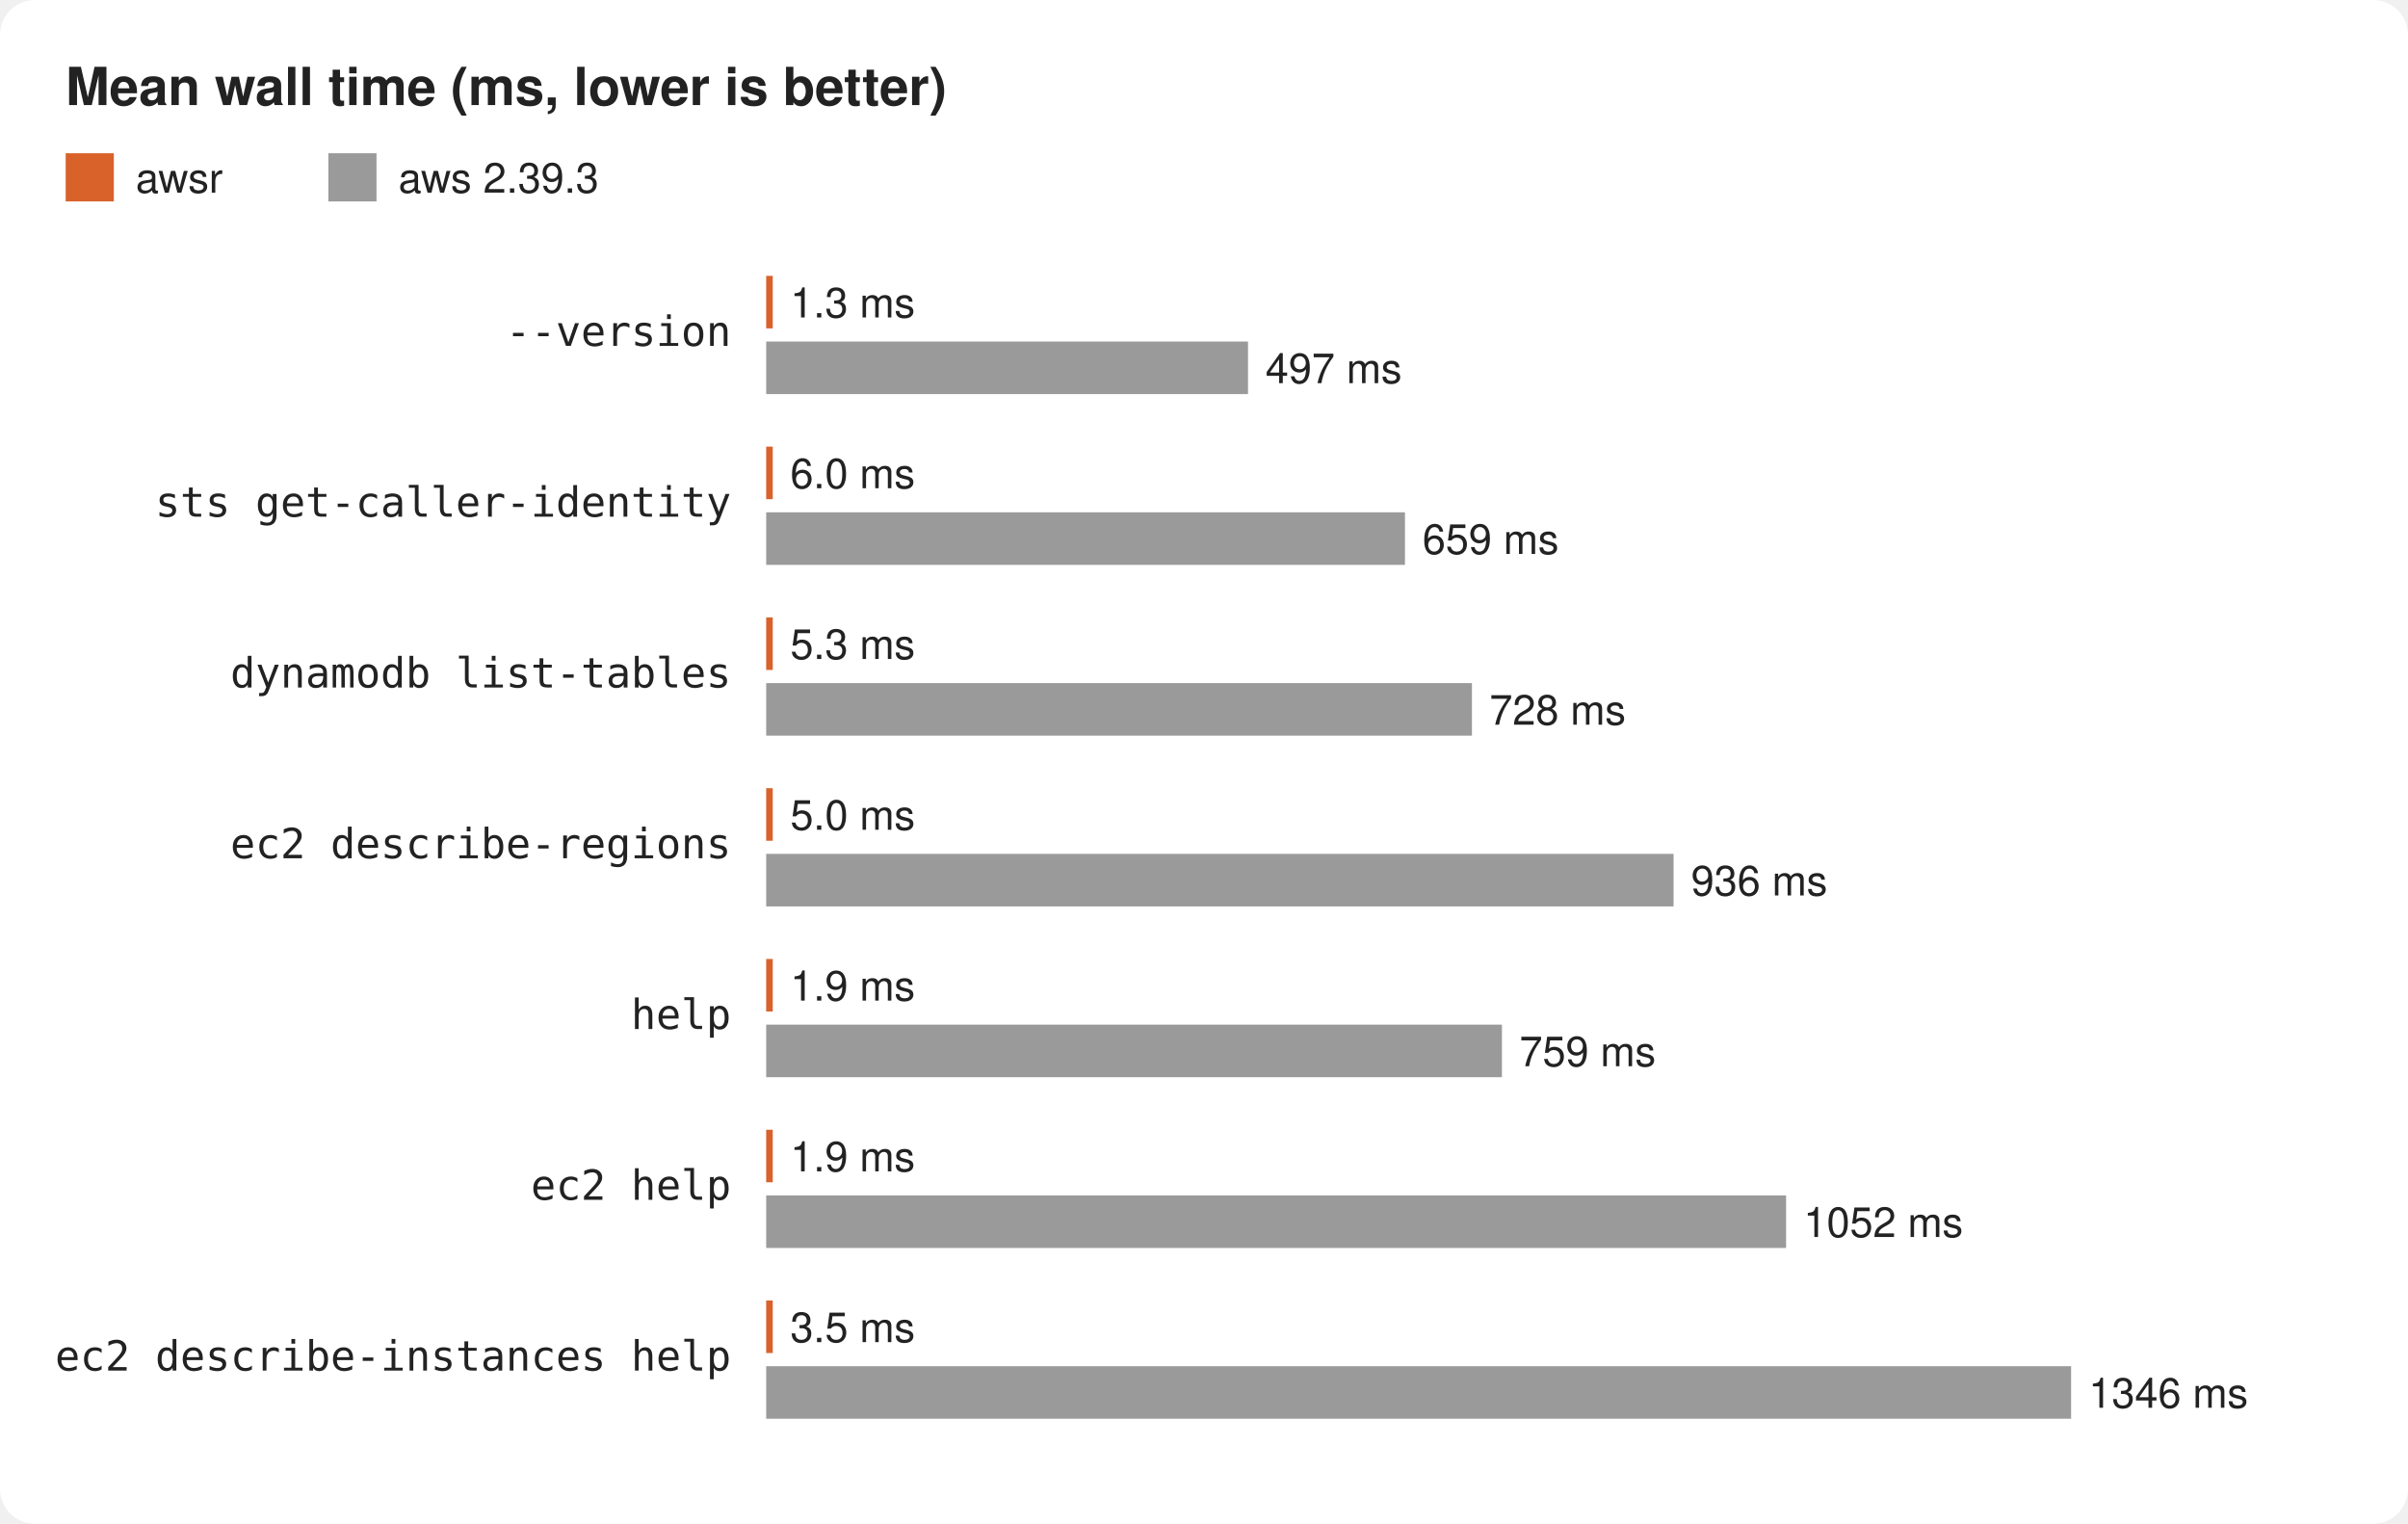
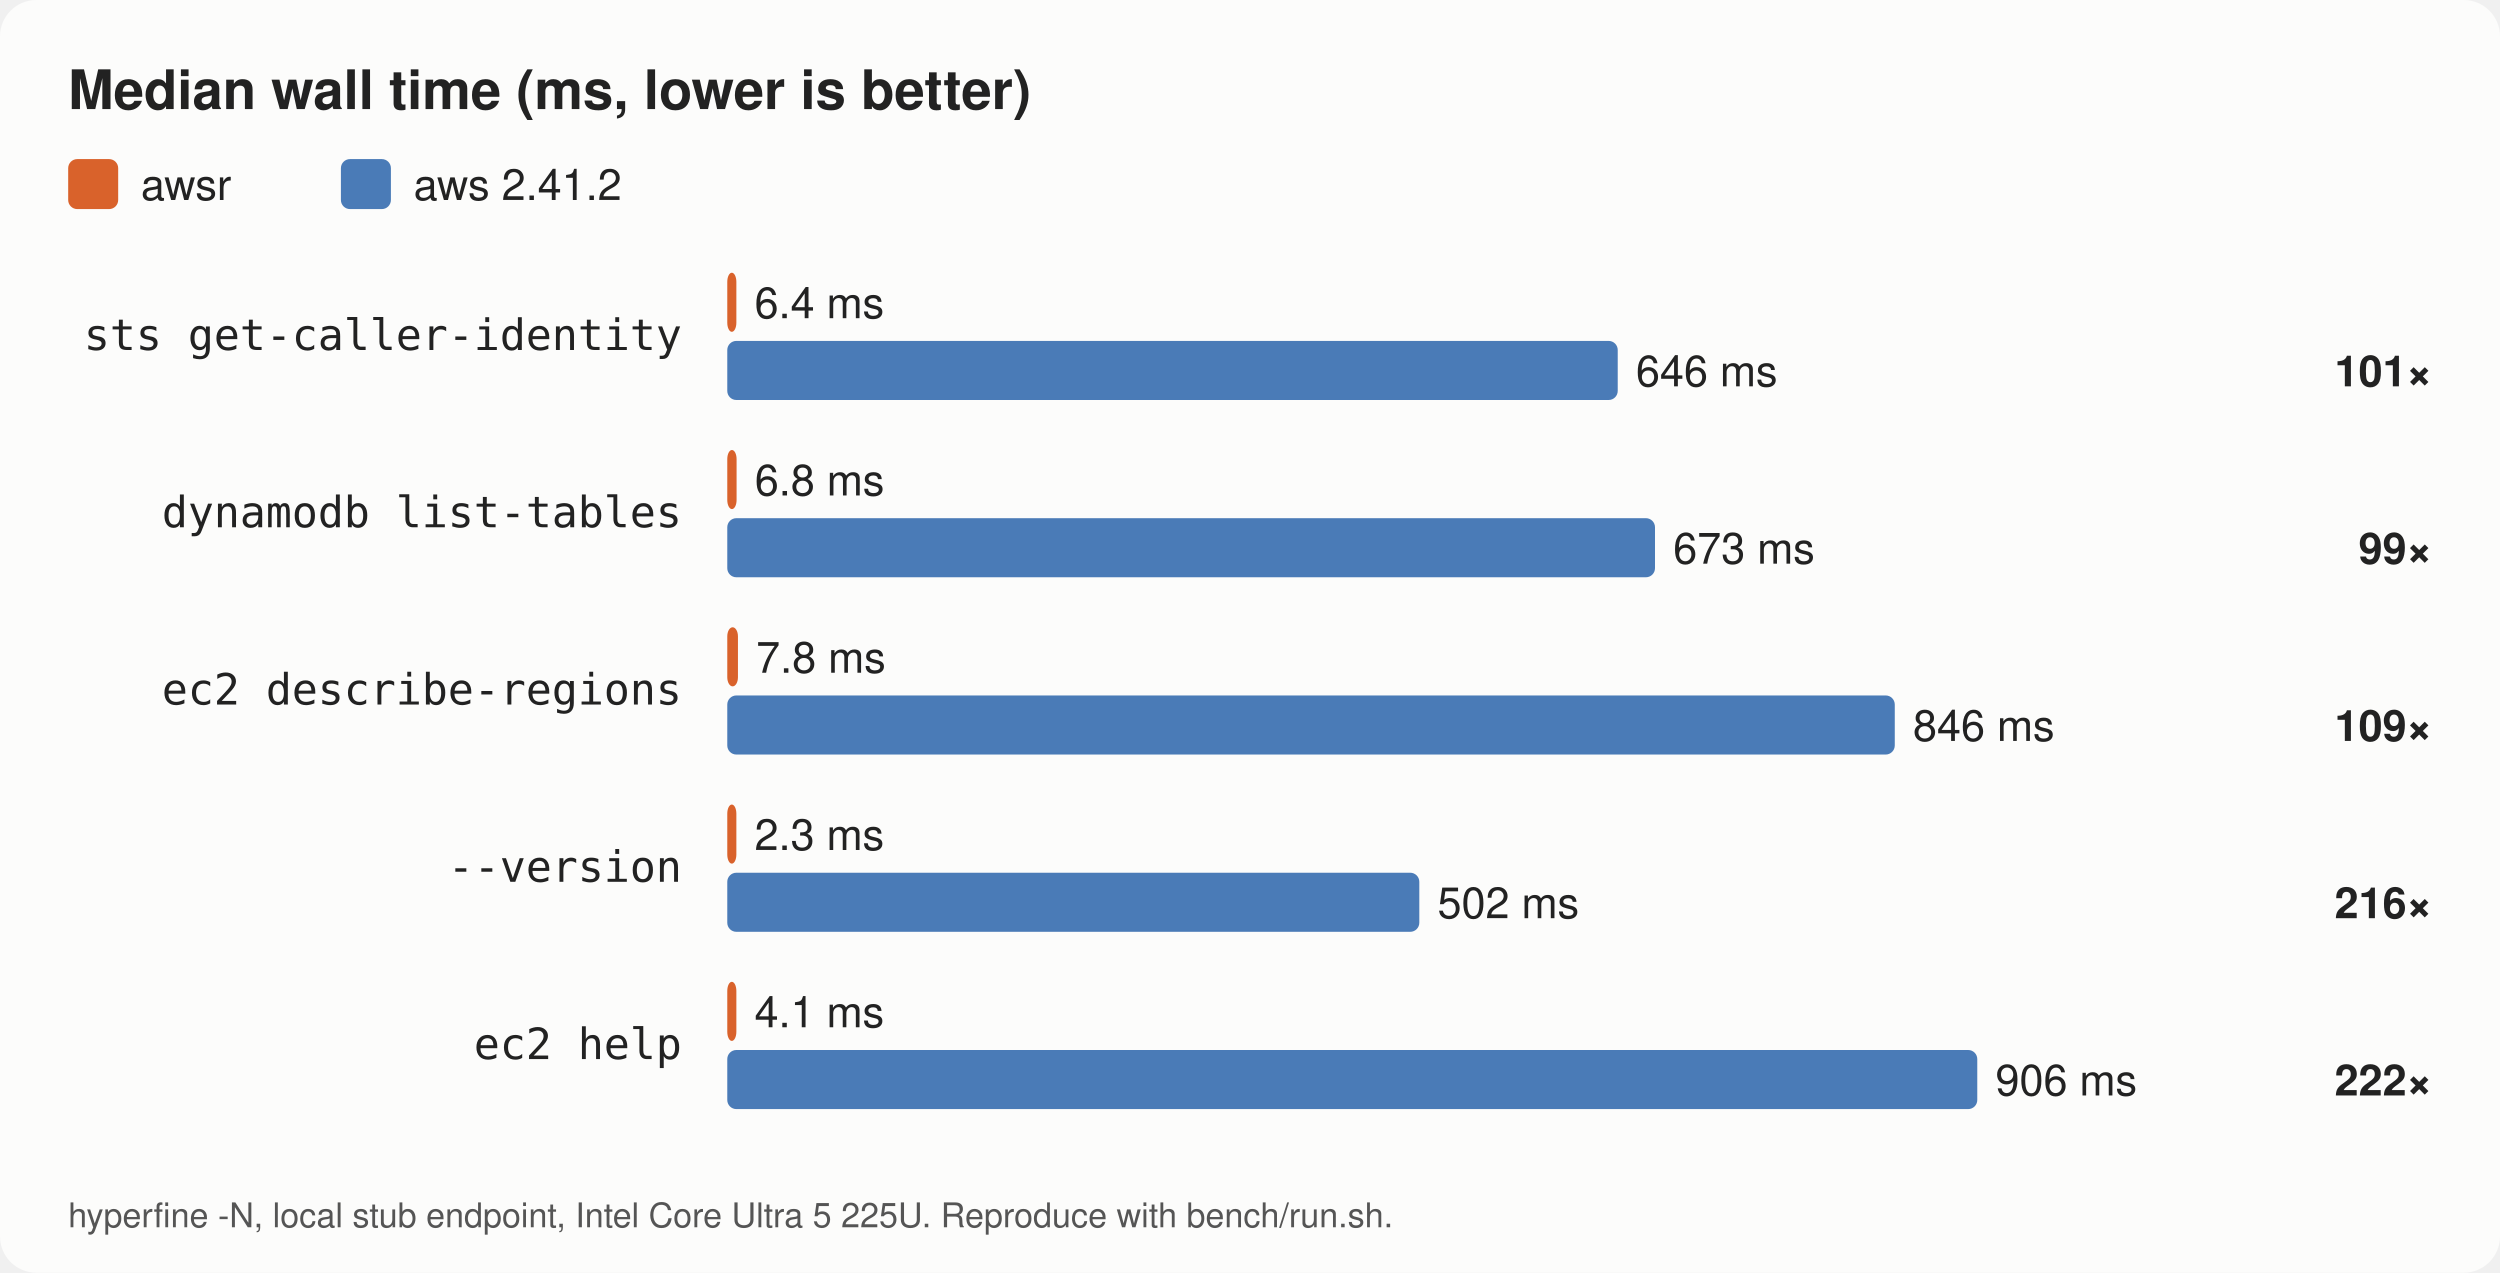
- <svg xmlns="http://www.w3.org/2000/svg" width="1100" height="696" viewBox="0 0 1100 696" font-family="Helvetica, Arial, sans-serif">
-   <rect x="0" y="0" width="1100" height="696" rx="16" fill="#ffffff" />
-   <text x="30" y="48" font-size="24" font-weight="bold" fill="#222">Mean wall time (ms, lower is better)</text>
-   <rect x="30" y="70" width="22" height="22" fill="#d9622b" />
+ <svg xmlns="http://www.w3.org/2000/svg" width="1100" height="560" viewBox="0 0 1100 560" font-family="Helvetica, Arial, sans-serif">
+   <rect width="1100" height="560" rx="16" fill="#fcfcfb" />
+   <text x="30" y="48" font-size="24" font-weight="bold" fill="#222">Median wall time (ms, lower is better)</text>
+   <rect x="30" y="70" width="22" height="22" rx="4" fill="#d9622b" />
  <text x="62" y="88" font-size="19" fill="#222">awsr</text>
-   <rect x="150" y="70" width="22" height="22" fill="#9a9a9a" />
-   <text x="182" y="88" font-size="19" fill="#222">aws 2.39.3</text>
-   <text x="334" y="158" font-size="19" text-anchor="end" font-family="monospace" fill="#222">--version</text>
-   <rect x="350" y="126" width="3.0" height="24" fill="#d9622b" />
-   <text x="361.0" y="145" font-size="19" fill="#222">1.3 ms</text>
-   <rect x="350" y="156" width="220.1" height="24" fill="#9a9a9a" />
-   <text x="578.1" y="175" font-size="19" fill="#222">497 ms</text>
-   <text x="334" y="236" font-size="19" text-anchor="end" font-family="monospace" fill="#222">sts get-caller-identity</text>
-   <rect x="350" y="204" width="3.0" height="24" fill="#d9622b" />
-   <text x="361.0" y="223" font-size="19" fill="#222">6.0 ms</text>
-   <rect x="350" y="234" width="291.8" height="24" fill="#9a9a9a" />
-   <text x="649.8" y="253" font-size="19" fill="#222">659 ms</text>
-   <text x="334" y="314" font-size="19" text-anchor="end" font-family="monospace" fill="#222">dynamodb list-tables</text>
-   <rect x="350" y="282" width="3.0" height="24" fill="#d9622b" />
-   <text x="361.0" y="301" font-size="19" fill="#222">5.3 ms</text>
-   <rect x="350" y="312" width="322.4" height="24" fill="#9a9a9a" />
-   <text x="680.4" y="331" font-size="19" fill="#222">728 ms</text>
-   <text x="334" y="392" font-size="19" text-anchor="end" font-family="monospace" fill="#222">ec2 describe-regions</text>
-   <rect x="350" y="360" width="3.0" height="24" fill="#d9622b" />
-   <text x="361.0" y="379" font-size="19" fill="#222">5.0 ms</text>
-   <rect x="350" y="390" width="414.5" height="24" fill="#9a9a9a" />
-   <text x="772.5" y="409" font-size="19" fill="#222">936 ms</text>
-   <text x="334" y="470" font-size="19" text-anchor="end" font-family="monospace" fill="#222">help</text>
-   <rect x="350" y="438" width="3.0" height="24" fill="#d9622b" />
-   <text x="361.0" y="457" font-size="19" fill="#222">1.9 ms</text>
-   <rect x="350" y="468" width="336.1" height="24" fill="#9a9a9a" />
-   <text x="694.1" y="487" font-size="19" fill="#222">759 ms</text>
-   <text x="334" y="548" font-size="19" text-anchor="end" font-family="monospace" fill="#222">ec2 help</text>
-   <rect x="350" y="516" width="3.0" height="24" fill="#d9622b" />
-   <text x="361.0" y="535" font-size="19" fill="#222">1.9 ms</text>
-   <rect x="350" y="546" width="465.9" height="24" fill="#9a9a9a" />
-   <text x="823.9" y="565" font-size="19" fill="#222">1052 ms</text>
-   <text x="334" y="626" font-size="19" text-anchor="end" font-family="monospace" fill="#222">ec2 describe-instances help</text>
-   <rect x="350" y="594" width="3.0" height="24" fill="#d9622b" />
-   <text x="361.0" y="613" font-size="19" fill="#222">3.5 ms</text>
-   <rect x="350" y="624" width="596.1" height="24" fill="#9a9a9a" />
-   <text x="954.1" y="643" font-size="19" fill="#222">1346 ms</text>
+   <rect x="150" y="70" width="22" height="22" rx="4" fill="#4a7bb7" />
+   <text x="182" y="88" font-size="19" fill="#222">aws 2.41.2</text>
+   <text x="300" y="154" font-size="19" text-anchor="end" font-family="monospace" fill="#222">sts get-caller-identity</text>
+   <rect x="320" y="120" width="4.0" height="26" rx="4" fill="#d9622b" />
+   <text x="332.0" y="140" font-size="19" fill="#222">6.4 ms</text>
+   <rect x="320" y="150" width="391.8" height="26" rx="4" fill="#4a7bb7" />
+   <text x="719.8" y="170" font-size="19" fill="#222">646 ms</text>
+   <text x="1070" y="170" font-size="19" font-weight="bold" text-anchor="end" fill="#222">101×</text>
+   <text x="300" y="232" font-size="19" text-anchor="end" font-family="monospace" fill="#222">dynamodb list-tables</text>
+   <rect x="320" y="198" width="4.1" height="26" rx="4" fill="#d9622b" />
+   <text x="332.1" y="218" font-size="19" fill="#222">6.8 ms</text>
+   <rect x="320" y="228" width="408.2" height="26" rx="4" fill="#4a7bb7" />
+   <text x="736.2" y="248" font-size="19" fill="#222">673 ms</text>
+   <text x="1070" y="248" font-size="19" font-weight="bold" text-anchor="end" fill="#222">99×</text>
+   <text x="300" y="310" font-size="19" text-anchor="end" font-family="monospace" fill="#222">ec2 describe-regions</text>
+   <rect x="320" y="276" width="4.7" height="26" rx="4" fill="#d9622b" />
+   <text x="332.7" y="296" font-size="19" fill="#222">7.8 ms</text>
+   <rect x="320" y="306" width="513.7" height="26" rx="4" fill="#4a7bb7" />
+   <text x="841.7" y="326" font-size="19" fill="#222">846 ms</text>
+   <text x="1070" y="326" font-size="19" font-weight="bold" text-anchor="end" fill="#222">109×</text>
+   <text x="300" y="388" font-size="19" text-anchor="end" font-family="monospace" fill="#222">--version</text>
+   <rect x="320" y="354" width="4.0" height="26" rx="4" fill="#d9622b" />
+   <text x="332.0" y="374" font-size="19" fill="#222">2.3 ms</text>
+   <rect x="320" y="384" width="304.5" height="26" rx="4" fill="#4a7bb7" />
+   <text x="632.5" y="404" font-size="19" fill="#222">502 ms</text>
+   <text x="1070" y="404" font-size="19" font-weight="bold" text-anchor="end" fill="#222">216×</text>
+   <text x="300" y="466" font-size="19" text-anchor="end" font-family="monospace" fill="#222">ec2 help</text>
+   <rect x="320" y="432" width="4.0" height="26" rx="4" fill="#d9622b" />
+   <text x="332.0" y="452" font-size="19" fill="#222">4.1 ms</text>
+   <rect x="320" y="462" width="550.0" height="26" rx="4" fill="#4a7bb7" />
+   <text x="878.0" y="482" font-size="19" fill="#222">906 ms</text>
+   <text x="1070" y="482" font-size="19" font-weight="bold" text-anchor="end" fill="#222">222×</text>
+   <text x="30" y="540" font-size="15" fill="#555">hyperfine -N, local stub endpoint, Intel Core Ultra 5 225U. Reproduce with bench/run.sh.</text>
</svg>
